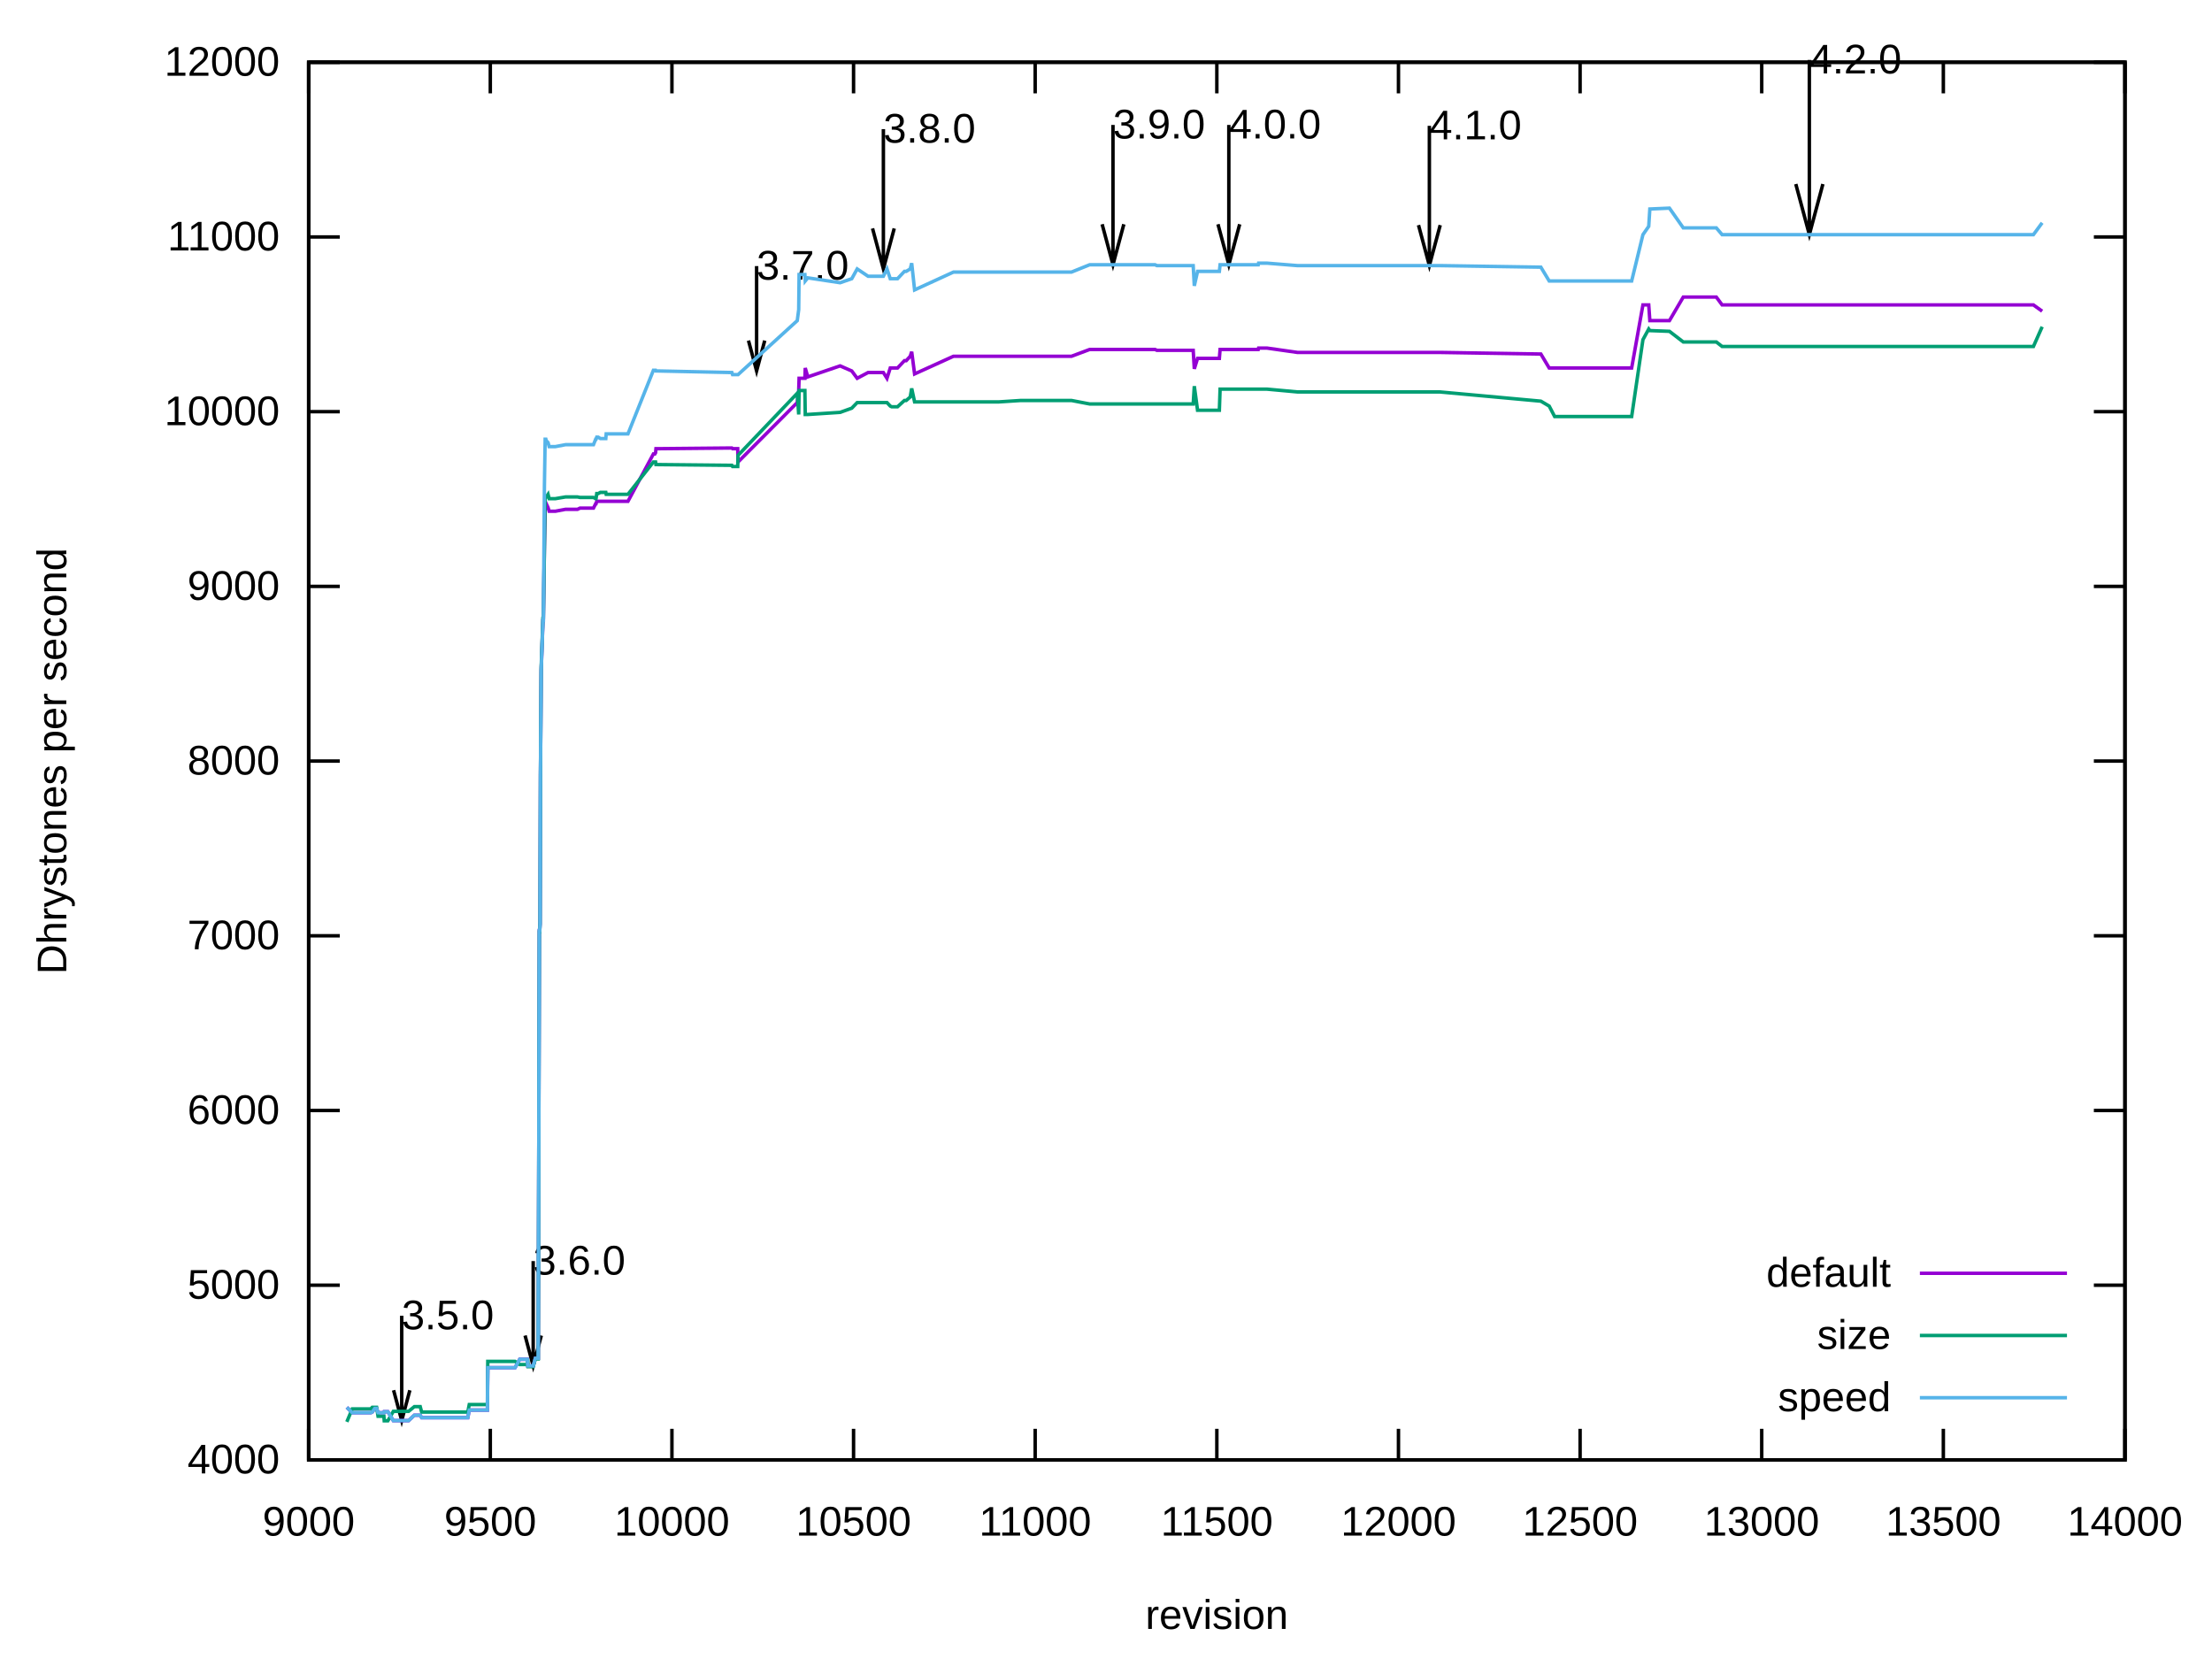
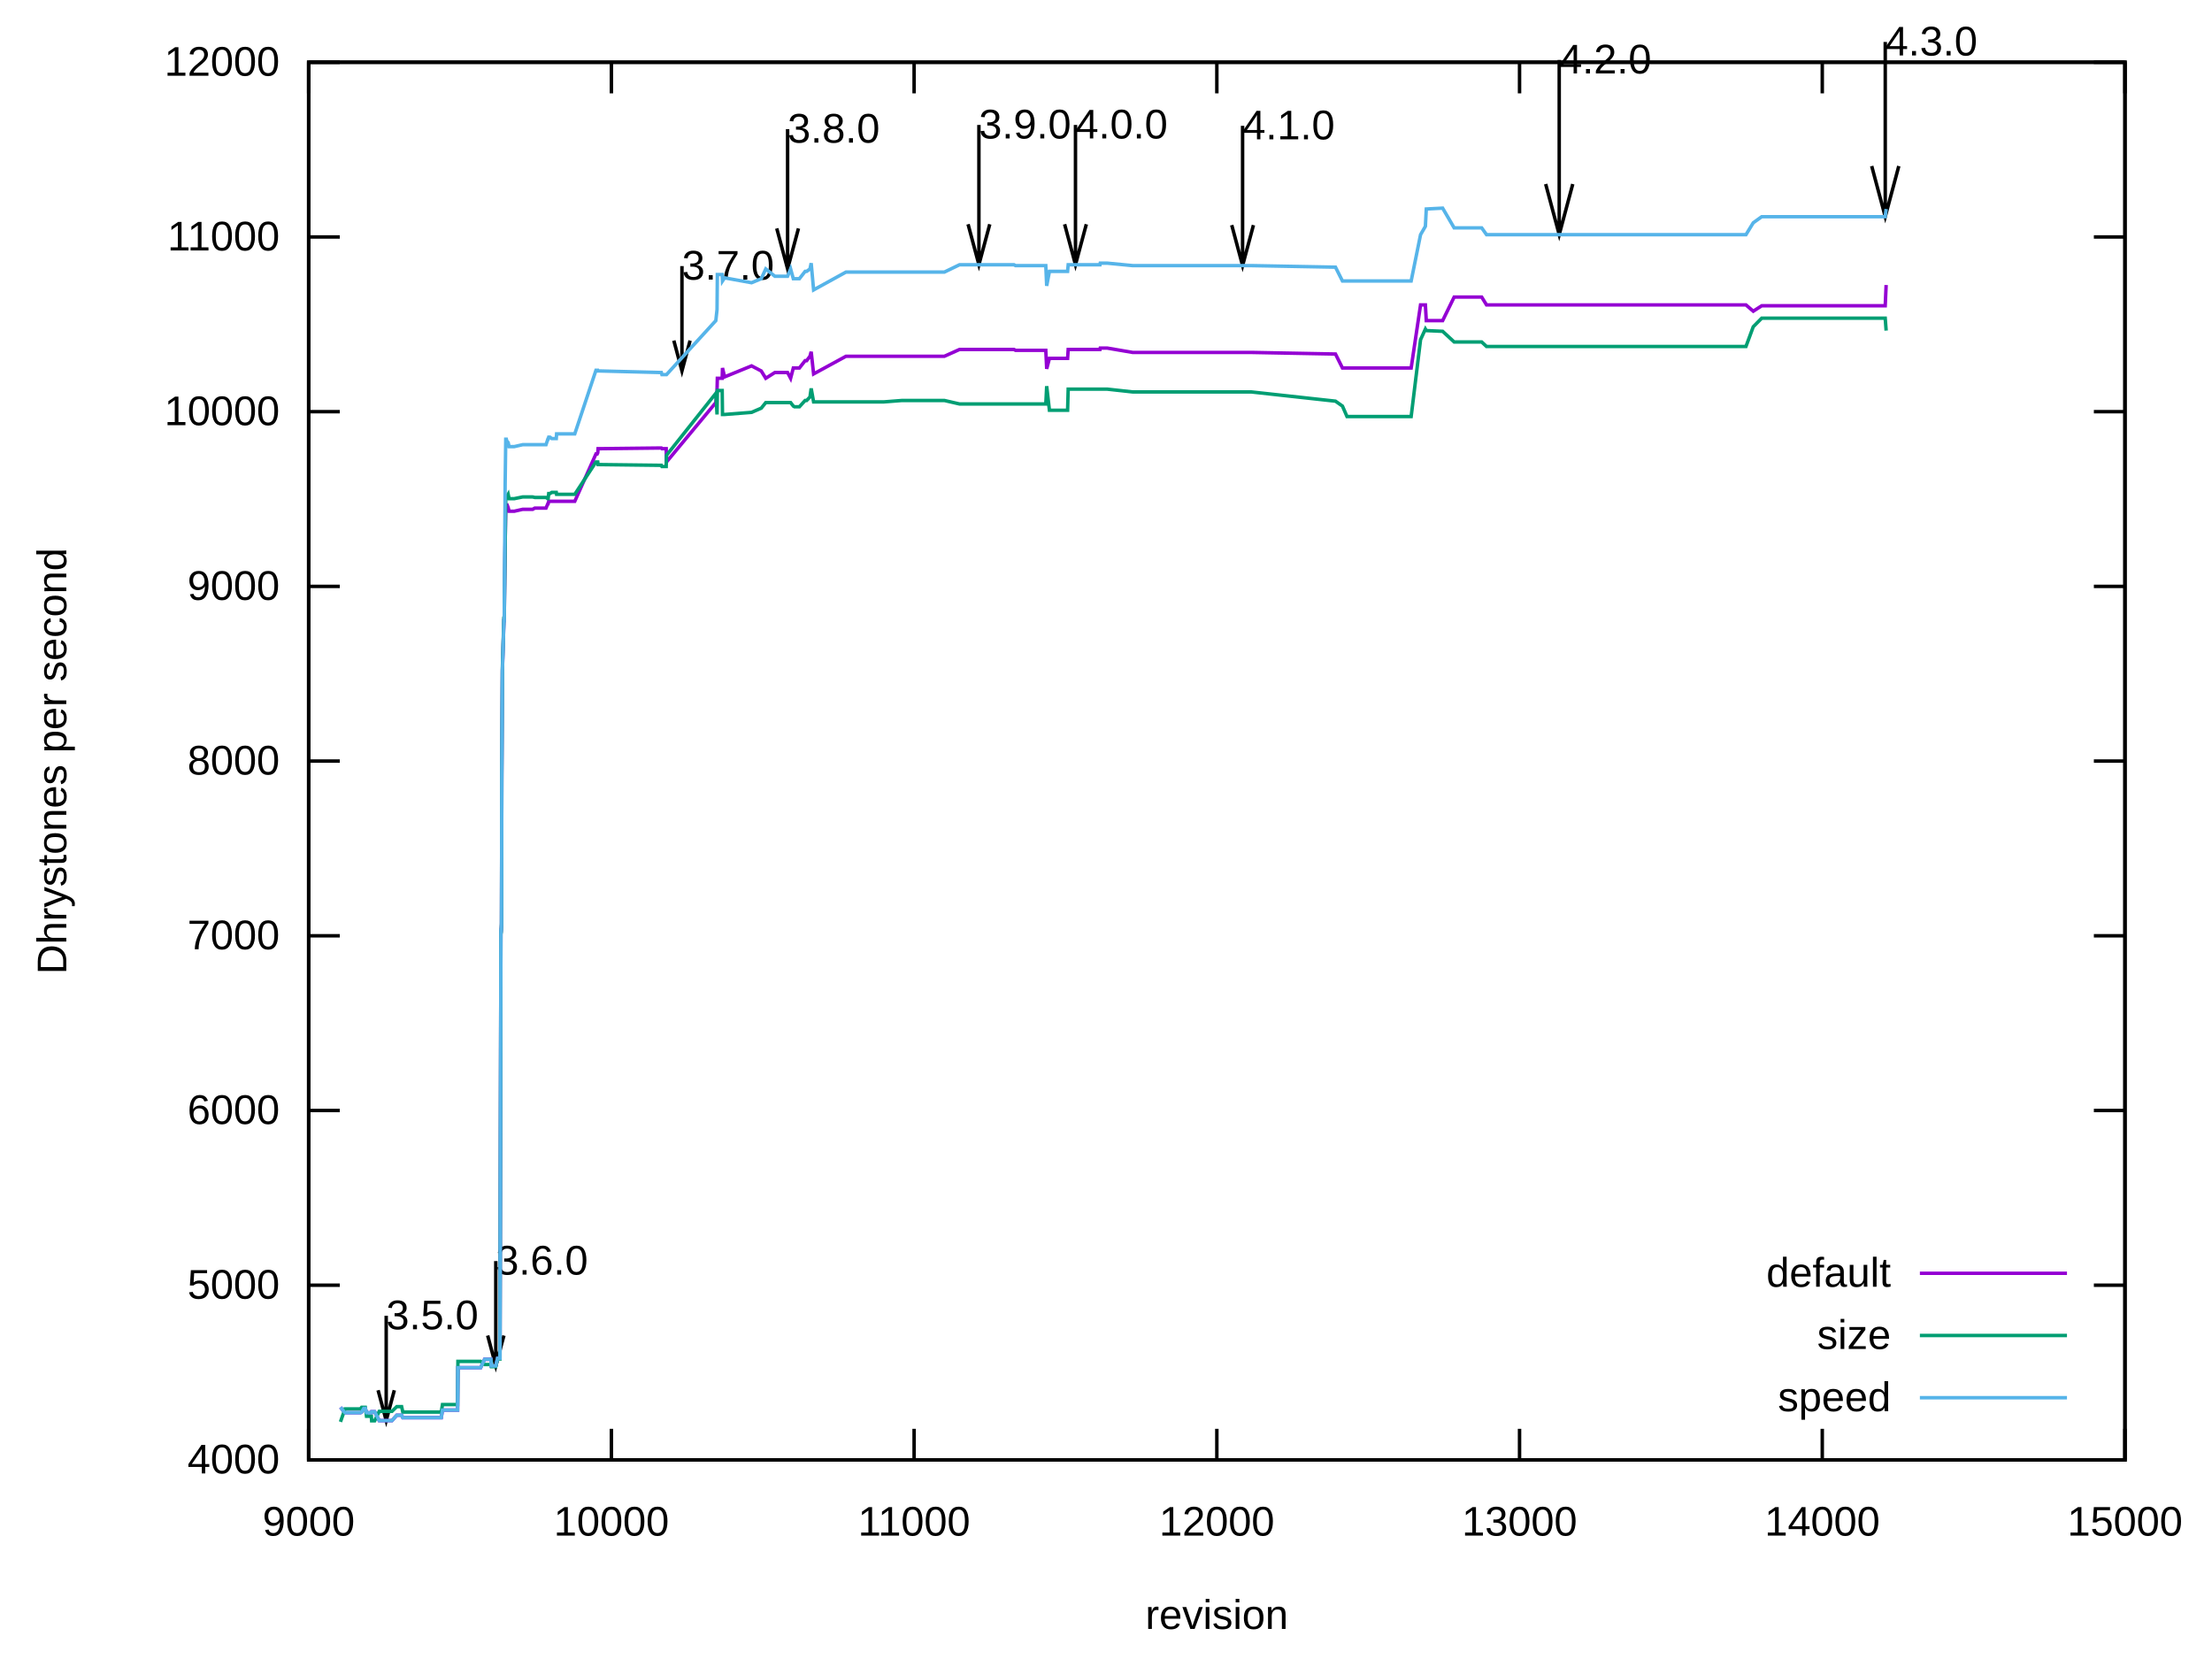
<svg xmlns="http://www.w3.org/2000/svg" xmlns:xlink="http://www.w3.org/1999/xlink" width="640" height="480" viewBox="0 0 640 480">
  <g id="gnuplot_canvas">
    <rect x="0" y="0" width="640" height="480" fill="none" />
    <defs>
      <circle id="gpDot" r="0.5" stroke-width="0.5" stroke="currentColor" />
      <path id="gpPt0" stroke-width="0.222" stroke="currentColor" d="M-1,0 h2 M0,-1 v2" />
      <path id="gpPt1" stroke-width="0.222" stroke="currentColor" d="M-1,-1 L1,1 M1,-1 L-1,1" />
      <path id="gpPt2" stroke-width="0.222" stroke="currentColor" d="M-1,0 L1,0 M0,-1 L0,1 M-1,-1 L1,1 M-1,1 L1,-1" />
      <rect id="gpPt3" stroke-width="0.222" stroke="currentColor" x="-1" y="-1" width="2" height="2" />
      <rect id="gpPt4" stroke-width="0.222" stroke="currentColor" fill="currentColor" x="-1" y="-1" width="2" height="2" />
      <circle id="gpPt5" stroke-width="0.222" stroke="currentColor" cx="0" cy="0" r="1" />
      <use xlink:href="#gpPt5" id="gpPt6" fill="currentColor" stroke="none" />
      <path id="gpPt7" stroke-width="0.222" stroke="currentColor" d="M0,-1.33 L-1.33,0.67 L1.33,0.67 z" />
      <use xlink:href="#gpPt7" id="gpPt8" fill="currentColor" stroke="none" />
      <use xlink:href="#gpPt7" id="gpPt9" stroke="currentColor" transform="rotate(180)" />
      <use xlink:href="#gpPt9" id="gpPt10" fill="currentColor" stroke="none" />
      <use xlink:href="#gpPt3" id="gpPt11" stroke="currentColor" transform="rotate(45)" />
      <use xlink:href="#gpPt11" id="gpPt12" fill="currentColor" stroke="none" />
      <path id="gpPt13" stroke-width="0.222" stroke="currentColor" d="M0,1.330 L1.265,0.411 L0.782,-1.067 L-0.782,-1.076 L-1.265,0.411 z" />
      <use xlink:href="#gpPt13" id="gpPt14" fill="currentColor" stroke="none" />
      <filter id="textbox" filterUnits="objectBoundingBox" x="0" y="0" height="1" width="1">
        <feFlood flood-color="white" flood-opacity="1" result="bgnd" />
        <feComposite in="SourceGraphic" in2="bgnd" operator="atop" />
      </filter>
      <filter id="greybox" filterUnits="objectBoundingBox" x="0" y="0" height="1" width="1">
        <feFlood flood-color="lightgrey" flood-opacity="1" result="grey" />
        <feComposite in="SourceGraphic" in2="grey" operator="atop" />
      </filter>
    </defs>
    <g fill="none" color="white" stroke="currentColor" stroke-width="1.00" stroke-linecap="butt" stroke-linejoin="miter">
</g>
    <g fill="none" color="black" stroke="currentColor" stroke-width="1.00" stroke-linecap="butt" stroke-linejoin="miter">
      <path stroke="black" d="M89.31,422.40 L98.31,422.40 M614.82,422.40 L605.82,422.40  " />
      <g transform="translate(80.92,426.30)" stroke="none" fill="black" font-family="Arial" font-size="12.00" text-anchor="end">
        <text>
          <tspan font-family="Arial"> 4000</tspan>
        </text>
      </g>
    </g>
    <g fill="none" color="black" stroke="currentColor" stroke-width="1.00" stroke-linecap="butt" stroke-linejoin="miter">
      <path stroke="black" d="M89.31,371.85 L98.31,371.85 M614.82,371.85 L605.82,371.85  " />
      <g transform="translate(80.92,375.75)" stroke="none" fill="black" font-family="Arial" font-size="12.00" text-anchor="end">
        <text>
          <tspan font-family="Arial"> 5000</tspan>
        </text>
      </g>
    </g>
    <g fill="none" color="black" stroke="currentColor" stroke-width="1.00" stroke-linecap="butt" stroke-linejoin="miter">
      <path stroke="black" d="M89.31,321.30 L98.31,321.30 M614.82,321.30 L605.82,321.30  " />
      <g transform="translate(80.92,325.20)" stroke="none" fill="black" font-family="Arial" font-size="12.00" text-anchor="end">
        <text>
          <tspan font-family="Arial"> 6000</tspan>
        </text>
      </g>
    </g>
    <g fill="none" color="black" stroke="currentColor" stroke-width="1.00" stroke-linecap="butt" stroke-linejoin="miter">
      <path stroke="black" d="M89.31,270.75 L98.31,270.75 M614.82,270.75 L605.82,270.75  " />
      <g transform="translate(80.92,274.65)" stroke="none" fill="black" font-family="Arial" font-size="12.00" text-anchor="end">
        <text>
          <tspan font-family="Arial"> 7000</tspan>
        </text>
      </g>
    </g>
    <g fill="none" color="black" stroke="currentColor" stroke-width="1.00" stroke-linecap="butt" stroke-linejoin="miter">
      <path stroke="black" d="M89.31,220.20 L98.31,220.20 M614.82,220.20 L605.82,220.20  " />
      <g transform="translate(80.92,224.10)" stroke="none" fill="black" font-family="Arial" font-size="12.00" text-anchor="end">
        <text>
          <tspan font-family="Arial"> 8000</tspan>
        </text>
      </g>
    </g>
    <g fill="none" color="black" stroke="currentColor" stroke-width="1.00" stroke-linecap="butt" stroke-linejoin="miter">
      <path stroke="black" d="M89.31,169.66 L98.31,169.66 M614.82,169.66 L605.82,169.66  " />
      <g transform="translate(80.92,173.56)" stroke="none" fill="black" font-family="Arial" font-size="12.00" text-anchor="end">
        <text>
          <tspan font-family="Arial"> 9000</tspan>
        </text>
      </g>
    </g>
    <g fill="none" color="black" stroke="currentColor" stroke-width="1.00" stroke-linecap="butt" stroke-linejoin="miter">
      <path stroke="black" d="M89.31,119.11 L98.31,119.11 M614.82,119.11 L605.82,119.11  " />
      <g transform="translate(80.92,123.01)" stroke="none" fill="black" font-family="Arial" font-size="12.00" text-anchor="end">
        <text>
          <tspan font-family="Arial"> 10000</tspan>
        </text>
      </g>
    </g>
    <g fill="none" color="black" stroke="currentColor" stroke-width="1.00" stroke-linecap="butt" stroke-linejoin="miter">
      <path stroke="black" d="M89.31,68.56 L98.31,68.56 M614.82,68.56 L605.82,68.56  " />
      <g transform="translate(80.92,72.46)" stroke="none" fill="black" font-family="Arial" font-size="12.00" text-anchor="end">
        <text>
          <tspan font-family="Arial"> 11000</tspan>
        </text>
      </g>
    </g>
    <g fill="none" color="black" stroke="currentColor" stroke-width="1.00" stroke-linecap="butt" stroke-linejoin="miter">
      <path stroke="black" d="M89.31,18.01 L98.31,18.01 M614.82,18.01 L605.82,18.01  " />
      <g transform="translate(80.92,21.91)" stroke="none" fill="black" font-family="Arial" font-size="12.00" text-anchor="end">
        <text>
          <tspan font-family="Arial"> 12000</tspan>
        </text>
      </g>
    </g>
    <g fill="none" color="black" stroke="currentColor" stroke-width="1.00" stroke-linecap="butt" stroke-linejoin="miter">
      <path stroke="black" d="M89.31,422.40 L89.31,413.40 M89.31,18.01 L89.31,27.01  " />
      <g transform="translate(89.31,444.30)" stroke="none" fill="black" font-family="Arial" font-size="12.00" text-anchor="middle">
        <text>
          <tspan font-family="Arial"> 9000</tspan>
        </text>
      </g>
    </g>
    <g fill="none" color="black" stroke="currentColor" stroke-width="1.00" stroke-linecap="butt" stroke-linejoin="miter">
-       <path stroke="black" d="M141.86,422.40 L141.86,413.40 M141.86,18.01 L141.86,27.01  " />
-       <g transform="translate(141.86,444.30)" stroke="none" fill="black" font-family="Arial" font-size="12.00" text-anchor="middle">
-         <text>
-           <tspan font-family="Arial"> 9500</tspan>
-         </text>
-       </g>
-     </g>
-     <g fill="none" color="black" stroke="currentColor" stroke-width="1.00" stroke-linecap="butt" stroke-linejoin="miter">
-       <path stroke="black" d="M194.41,422.40 L194.41,413.40 M194.41,18.01 L194.41,27.01  " />
-       <g transform="translate(194.41,444.30)" stroke="none" fill="black" font-family="Arial" font-size="12.00" text-anchor="middle">
+       <path stroke="black" d="M176.90,422.40 L176.90,413.40 M176.90,18.01 L176.90,27.01  " />
+       <g transform="translate(176.90,444.30)" stroke="none" fill="black" font-family="Arial" font-size="12.00" text-anchor="middle">
        <text>
          <tspan font-family="Arial"> 10000</tspan>
        </text>
      </g>
    </g>
    <g fill="none" color="black" stroke="currentColor" stroke-width="1.00" stroke-linecap="butt" stroke-linejoin="miter">
-       <path stroke="black" d="M246.96,422.40 L246.96,413.40 M246.96,18.01 L246.96,27.01  " />
-       <g transform="translate(246.96,444.30)" stroke="none" fill="black" font-family="Arial" font-size="12.00" text-anchor="middle">
-         <text>
-           <tspan font-family="Arial"> 10500</tspan>
-         </text>
-       </g>
-     </g>
-     <g fill="none" color="black" stroke="currentColor" stroke-width="1.00" stroke-linecap="butt" stroke-linejoin="miter">
-       <path stroke="black" d="M299.51,422.40 L299.51,413.40 M299.51,18.01 L299.51,27.01  " />
-       <g transform="translate(299.51,444.30)" stroke="none" fill="black" font-family="Arial" font-size="12.00" text-anchor="middle">
+       <path stroke="black" d="M264.48,422.40 L264.48,413.40 M264.48,18.01 L264.48,27.01  " />
+       <g transform="translate(264.48,444.30)" stroke="none" fill="black" font-family="Arial" font-size="12.00" text-anchor="middle">
        <text>
          <tspan font-family="Arial"> 11000</tspan>
        </text>
      </g>
    </g>
    <g fill="none" color="black" stroke="currentColor" stroke-width="1.00" stroke-linecap="butt" stroke-linejoin="miter">
      <path stroke="black" d="M352.07,422.40 L352.07,413.40 M352.07,18.01 L352.07,27.01  " />
      <g transform="translate(352.07,444.30)" stroke="none" fill="black" font-family="Arial" font-size="12.00" text-anchor="middle">
        <text>
-           <tspan font-family="Arial"> 11500</tspan>
-         </text>
-       </g>
-     </g>
-     <g fill="none" color="black" stroke="currentColor" stroke-width="1.00" stroke-linecap="butt" stroke-linejoin="miter">
-       <path stroke="black" d="M404.62,422.40 L404.62,413.40 M404.62,18.01 L404.62,27.01  " />
-       <g transform="translate(404.62,444.30)" stroke="none" fill="black" font-family="Arial" font-size="12.00" text-anchor="middle">
-         <text>
          <tspan font-family="Arial"> 12000</tspan>
        </text>
      </g>
    </g>
    <g fill="none" color="black" stroke="currentColor" stroke-width="1.00" stroke-linecap="butt" stroke-linejoin="miter">
-       <path stroke="black" d="M457.17,422.40 L457.17,413.40 M457.17,18.01 L457.17,27.01  " />
-       <g transform="translate(457.17,444.30)" stroke="none" fill="black" font-family="Arial" font-size="12.00" text-anchor="middle">
-         <text>
-           <tspan font-family="Arial"> 12500</tspan>
-         </text>
-       </g>
-     </g>
-     <g fill="none" color="black" stroke="currentColor" stroke-width="1.00" stroke-linecap="butt" stroke-linejoin="miter">
-       <path stroke="black" d="M509.72,422.40 L509.72,413.40 M509.72,18.01 L509.72,27.01  " />
-       <g transform="translate(509.72,444.30)" stroke="none" fill="black" font-family="Arial" font-size="12.00" text-anchor="middle">
+       <path stroke="black" d="M439.65,422.40 L439.65,413.40 M439.65,18.01 L439.65,27.01  " />
+       <g transform="translate(439.65,444.30)" stroke="none" fill="black" font-family="Arial" font-size="12.00" text-anchor="middle">
        <text>
          <tspan font-family="Arial"> 13000</tspan>
        </text>
      </g>
    </g>
    <g fill="none" color="black" stroke="currentColor" stroke-width="1.00" stroke-linecap="butt" stroke-linejoin="miter">
-       <path stroke="black" d="M562.27,422.40 L562.27,413.40 M562.27,18.01 L562.27,27.01  " />
-       <g transform="translate(562.27,444.30)" stroke="none" fill="black" font-family="Arial" font-size="12.00" text-anchor="middle">
-         <text>
-           <tspan font-family="Arial"> 13500</tspan>
+       <path stroke="black" d="M527.24,422.40 L527.24,413.40 M527.24,18.01 L527.24,27.01  " />
+       <g transform="translate(527.24,444.30)" stroke="none" fill="black" font-family="Arial" font-size="12.00" text-anchor="middle">
+         <text>
+           <tspan font-family="Arial"> 14000</tspan>
        </text>
      </g>
    </g>
    <g fill="none" color="black" stroke="currentColor" stroke-width="1.00" stroke-linecap="butt" stroke-linejoin="miter">
      <path stroke="black" d="M614.82,422.40 L614.82,413.40 M614.82,18.01 L614.82,27.01  " />
      <g transform="translate(614.82,444.30)" stroke="none" fill="black" font-family="Arial" font-size="12.00" text-anchor="middle">
        <text>
-           <tspan font-family="Arial"> 14000</tspan>
+           <tspan font-family="Arial"> 15000</tspan>
        </text>
      </g>
    </g>
    <g fill="none" color="black" stroke="currentColor" stroke-width="1.00" stroke-linecap="butt" stroke-linejoin="miter">
</g>
    <g fill="none" color="black" stroke="currentColor" stroke-width="1.00" stroke-linecap="butt" stroke-linejoin="miter">
      <path stroke="black" d="M89.31,18.01 L89.31,422.40 L614.82,422.40 L614.82,18.01 L89.31,18.01 Z  " />
-       <g transform="translate(116.22,384.60)" stroke="none" fill="black" font-family="Arial" font-size="12.00" text-anchor="start">
+       <g transform="translate(111.73,384.60)" stroke="none" fill="black" font-family="Arial" font-size="12.00" text-anchor="start">
        <text>
          <tspan font-family="Arial">3.5.0</tspan>
        </text>
      </g>
-       <g transform="translate(154.26,368.78)" stroke="none" fill="black" font-family="Arial" font-size="12.00" text-anchor="start">
+       <g transform="translate(143.44,368.78)" stroke="none" fill="black" font-family="Arial" font-size="12.00" text-anchor="start">
        <text>
          <tspan font-family="Arial">3.6.0</tspan>
        </text>
      </g>
-       <g transform="translate(218.90,80.90)" stroke="none" fill="black" font-family="Arial" font-size="12.00" text-anchor="start">
+       <g transform="translate(197.30,80.90)" stroke="none" fill="black" font-family="Arial" font-size="12.00" text-anchor="start">
        <text>
          <tspan font-family="Arial">3.7.0</tspan>
        </text>
      </g>
-       <g transform="translate(255.58,41.27)" stroke="none" fill="black" font-family="Arial" font-size="12.00" text-anchor="start">
+       <g transform="translate(227.87,41.27)" stroke="none" fill="black" font-family="Arial" font-size="12.00" text-anchor="start">
        <text>
          <tspan font-family="Arial">3.8.0</tspan>
        </text>
      </g>
-       <g transform="translate(322.01,40.06)" stroke="none" fill="black" font-family="Arial" font-size="12.00" text-anchor="start">
+       <g transform="translate(283.22,40.06)" stroke="none" fill="black" font-family="Arial" font-size="12.00" text-anchor="start">
        <text>
          <tspan font-family="Arial">3.9.0</tspan>
        </text>
      </g>
-       <g transform="translate(355.53,40.06)" stroke="none" fill="black" font-family="Arial" font-size="12.00" text-anchor="start">
+       <g transform="translate(311.16,40.06)" stroke="none" fill="black" font-family="Arial" font-size="12.00" text-anchor="start">
        <text>
          <tspan font-family="Arial">4.0.0</tspan>
        </text>
      </g>
-       <g transform="translate(413.55,40.31)" stroke="none" fill="black" font-family="Arial" font-size="12.00" text-anchor="start">
+       <g transform="translate(359.51,40.31)" stroke="none" fill="black" font-family="Arial" font-size="12.00" text-anchor="start">
        <text>
          <tspan font-family="Arial">4.1.0</tspan>
        </text>
      </g>
-       <g transform="translate(523.49,21.25)" stroke="none" fill="black" font-family="Arial" font-size="12.00" text-anchor="start">
+       <g transform="translate(451.12,21.25)" stroke="none" fill="black" font-family="Arial" font-size="12.00" text-anchor="start">
        <text>
          <tspan font-family="Arial">4.2.0</tspan>
        </text>
      </g>
-       <path stroke="black" d="M113.88,402.24 L116.23,411.02 L118.58,402.24 M116.23,380.69 L116.23,411.02 M151.92,386.41 L154.27,395.19 L156.62,386.41   M154.27,364.87 L154.27,395.19 M216.56,98.54 L218.91,107.32 L221.26,98.54 M218.91,76.99 L218.91,107.32 M252.45,66.09   L255.59,77.80 L258.73,66.09 M255.59,37.36 L255.59,77.80 M318.88,64.88 L322.02,76.59 L325.16,64.88 M322.02,36.15   L322.02,76.59 M352.40,64.88 L355.54,76.59 L358.68,64.88 M355.54,36.15 L355.54,76.59 M410.42,65.13 L413.56,76.84   L416.70,65.13 M413.56,36.40 L413.56,76.84 M519.58,53.25 L523.50,67.89 L527.42,53.25 M523.50,17.34 L523.50,67.89    " />
+       <g transform="translate(545.45,16.05)" stroke="none" fill="black" font-family="Arial" font-size="12.00" text-anchor="start">
+         <text>
+           <tspan font-family="Arial">4.3.0</tspan>
+         </text>
+       </g>
+       <path stroke="black" d="M109.39,402.24 L111.74,411.02 L114.09,402.24 M111.74,380.69 L111.74,411.02 M141.10,386.41 L143.45,395.19 L145.80,386.41   M143.45,364.87 L143.45,395.19 M194.96,98.54 L197.31,107.32 L199.66,98.54 M197.31,76.99 L197.31,107.32 M224.74,66.09   L227.88,77.80 L231.02,66.09 M227.88,37.36 L227.88,77.80 M280.09,64.88 L283.23,76.59 L286.37,64.88 M283.23,36.15   L283.23,76.59 M308.03,64.88 L311.17,76.59 L314.31,64.88 M311.17,36.15 L311.17,76.59 M356.38,65.13 L359.52,76.84   L362.66,65.13 M359.52,36.40 L359.52,76.84 M447.21,53.25 L451.13,67.89 L455.05,53.25 M451.13,17.34 L451.13,67.89   M541.54,48.05 L545.46,62.69 L549.38,48.05 M545.46,12.14 L545.46,62.69  " />
    </g>
    <g fill="none" color="black" stroke="currentColor" stroke-width="1.00" stroke-linecap="butt" stroke-linejoin="miter">
      <g transform="translate(19.18,220.21) rotate(270)" stroke="none" fill="black" font-family="Arial" font-size="12.00" text-anchor="middle">
        <text>
          <tspan font-family="Arial">Dhrystones per second</tspan>
        </text>
      </g>
    </g>
    <g fill="none" color="black" stroke="currentColor" stroke-width="1.00" stroke-linecap="butt" stroke-linejoin="miter">
      <g transform="translate(352.06,471.30)" stroke="none" fill="black" font-family="Arial" font-size="12.00" text-anchor="middle">
        <text>
          <tspan font-family="Arial">revision</tspan>
        </text>
      </g>
    </g>
    <g fill="none" color="black" stroke="currentColor" stroke-width="1.00" stroke-linecap="butt" stroke-linejoin="miter">
</g>
    <g id="gnuplot_plot_1">
      <g fill="none" color="black" stroke="currentColor" stroke-width="1.00" stroke-linecap="butt" stroke-linejoin="miter">
        <g transform="translate(547.09,372.30)" stroke="none" fill="black" font-family="Arial" font-size="12.00" text-anchor="end">
          <text>
            <tspan font-family="Arial">default</tspan>
          </text>
        </g>
      </g>
      <g fill="none" color="black" stroke="currentColor" stroke-width="1.00" stroke-linecap="butt" stroke-linejoin="miter">
-         <path stroke="rgb(148,   0, 211)" d="M555.48,368.40 L598.04,368.40 M100.35,407.18 L101.92,408.75 L102.34,408.75 L102.66,408.75 L103.81,408.75 L105.81,408.75   L107.28,408.75 L107.70,408.55 L108.44,407.49 L108.96,407.49 L109.38,408.75 L109.59,408.75 L111.07,408.75 L111.17,408.45   L112.22,408.45 L113.80,411.03 L116.22,411.03 L118.21,411.03 L119.89,409.46 L121.58,409.46 L122.00,410.17 L122.84,410.17   L126.52,410.17 L128.83,410.17 L135.34,410.17 L135.77,407.99 L136.08,407.99 L136.82,407.99 L137.76,407.99 L139.55,407.99   L140.49,407.99 L141.02,407.99 L141.13,395.71 L141.65,395.71 L144.07,395.71 L146.07,395.71 L147.12,395.71 L149.01,395.71   L150.37,393.28 L151.22,393.28 L151.95,393.28 L152.48,393.28 L152.58,393.28 L152.69,395.20 L152.79,395.20 L154.26,395.20   L154.89,392.98 L155.73,392.98 L156.05,269.24 L156.15,269.24 L156.26,267.42 L156.37,224.35 L156.58,194.07 L157.10,179.51   L157.21,179.51 L157.52,157.63 L157.73,146.50 L157.94,146.50 L158.05,145.75 L158.57,146.86 L158.89,147.92 L159.10,147.92   L159.20,147.92 L159.31,147.92 L160.67,147.92 L163.62,147.36 L166.03,147.36 L167.09,147.36 L167.82,147.01 L168.24,147.01   L169.29,147.01 L169.61,147.01 L169.71,147.01 L169.82,147.01 L169.92,147.01 L170.55,147.01 L171.71,147.01 L172.34,145.75   L172.45,145.75 L172.66,145.04 L173.08,145.04 L173.71,145.04 L174.13,145.04 L174.23,145.04 L174.97,145.04 L175.28,145.04   L175.39,145.04 L175.49,145.04 L176.54,145.04 L176.75,145.04 L177.18,145.04 L181.69,145.04 L189.05,131.34 L189.47,131.34   L189.68,130.99 L189.79,129.82 L190.31,129.82 L211.54,129.62 L211.75,129.62 L211.96,129.82 L212.70,129.82 L213.44,129.82   L213.54,133.67 L230.67,116.48 L231.09,112.99 L231.20,109.45 L232.88,109.45 L232.98,106.47 L233.72,109.05 L243.07,105.86   L246.44,107.33 L248.01,109.45 L251.17,107.78 L253.06,107.78 L255.58,107.78 L256.63,109.45 L257.58,106.47 L258.00,106.47   L259.68,106.47 L261.68,104.35 L262.20,104.35 L263.36,103.08 L263.78,101.77 L264.62,108.19 L275.87,103.08 L276.60,103.08   L277.02,103.08 L277.13,103.08 L277.23,103.08 L277.44,103.08 L278.49,103.08 L289.00,103.08 L295.31,103.08 L296.78,103.08   L308.66,103.08 L310.02,103.08 L315.28,101.11 L322.01,101.11 L326.84,101.11 L334.20,101.11 L334.72,101.36 L338.51,101.36   L345.23,101.36 L345.55,106.72 L346.49,103.69 L352.80,103.69 L353.01,101.11 L355.53,101.11 L361.10,101.11 L364.05,101.11   L364.15,100.71 L365.20,100.71 L365.73,100.71 L365.83,100.71 L366.46,100.71 L366.57,100.71 L375.40,101.97 L385.91,101.97   L404.72,101.97 L410.50,101.97 L413.55,101.97 L414.92,101.97 L415.13,101.97 L415.34,101.97 L415.76,101.97 L416.07,101.97   L416.60,101.97 L445.82,102.43 L448.23,106.47 L449.81,106.47 L451.91,106.47 L453.38,106.47 L455.91,106.47 L456.64,106.47   L458.01,106.47 L472.09,106.47 L475.35,88.22 L477.03,88.22 L477.35,92.77 L483.02,92.77 L487.02,85.95 L488.17,85.95   L491.54,85.95 L495.21,85.95 L496.58,85.95 L498.26,88.22 L499.21,88.22 L506.46,88.22 L523.49,88.22 L530.74,88.22   L541.25,88.22 L561.74,88.22 L582.13,88.22 L583.18,88.22 L584.24,88.22 L588.33,88.22 L590.86,90.04  " />
+         <path stroke="rgb(148,   0, 211)" d="M555.48,368.40 L598.04,368.40 M98.51,407.18 L99.82,408.75 L100.17,408.75 L100.43,408.75 L101.40,408.75 L103.06,408.75   L104.29,408.75 L104.64,408.55 L105.25,407.49 L105.69,407.49 L106.04,408.75 L106.21,408.75 L107.44,408.75 L107.53,408.45   L108.40,408.45 L109.72,411.03 L111.73,411.03 L113.40,411.03 L114.80,409.46 L116.20,409.46 L116.55,410.17 L117.25,410.17   L120.32,410.17 L122.24,410.17 L127.67,410.17 L128.02,407.99 L128.29,407.99 L128.90,407.99 L129.69,407.99 L131.18,407.99   L131.96,407.99 L132.40,407.99 L132.49,395.71 L132.93,395.71 L134.94,395.71 L136.61,395.71 L137.48,395.71 L139.06,395.71   L140.20,393.28 L140.90,393.28 L141.51,393.28 L141.95,393.28 L142.04,393.28 L142.12,395.20 L142.21,395.20 L143.44,395.20   L143.96,392.98 L144.66,392.98 L144.93,269.24 L145.01,269.24 L145.10,267.42 L145.19,224.35 L145.36,194.07 L145.80,179.51   L145.89,179.51 L146.15,157.63 L146.33,146.50 L146.50,146.50 L146.59,145.75 L147.03,146.86 L147.29,147.92 L147.47,147.92   L147.55,147.92 L147.64,147.92 L148.78,147.92 L151.23,147.36 L153.25,147.36 L154.12,147.36 L154.74,147.01 L155.09,147.01   L155.96,147.01 L156.22,147.01 L156.31,147.01 L156.40,147.01 L156.49,147.01 L157.01,147.01 L157.98,147.01 L158.50,145.75   L158.59,145.75 L158.76,145.04 L159.12,145.04 L159.64,145.04 L159.99,145.04 L160.08,145.04 L160.69,145.04 L160.95,145.04   L161.04,145.04 L161.13,145.04 L162.01,145.04 L162.18,145.04 L162.53,145.04 L166.30,145.04 L172.43,131.34 L172.78,131.34   L172.95,130.99 L173.04,129.82 L173.48,129.82 L191.17,129.62 L191.35,129.62 L191.52,129.82 L192.13,129.82 L192.75,129.82   L192.84,133.67 L207.11,116.48 L207.46,112.99 L207.55,109.45 L208.95,109.45 L209.04,106.47 L209.65,109.05 L217.45,105.86   L220.25,107.33 L221.56,109.45 L224.19,107.78 L225.77,107.78 L227.87,107.78 L228.75,109.45 L229.53,106.47 L229.88,106.47   L231.29,106.47 L232.95,104.35 L233.39,104.35 L234.35,103.08 L234.70,101.77 L235.40,108.19 L244.77,103.08 L245.39,103.08   L245.74,103.08 L245.82,103.08 L245.91,103.08 L246.09,103.08 L246.96,103.08 L255.72,103.08 L260.98,103.08 L262.20,103.08   L272.10,103.08 L273.24,103.08 L277.62,101.11 L283.22,101.11 L287.25,101.11 L293.38,101.11 L293.82,101.36 L296.97,101.36   L302.58,101.36 L302.84,106.72 L303.63,103.69 L308.89,103.69 L309.06,101.11 L311.16,101.11 L315.80,101.11 L318.26,101.11   L318.34,100.71 L319.22,100.71 L319.66,100.71 L319.75,100.71 L320.27,100.71 L320.36,100.71 L327.72,101.97 L336.47,101.97   L352.15,101.97 L356.97,101.97 L359.51,101.97 L360.65,101.97 L360.82,101.97 L361.00,101.97 L361.35,101.97 L361.61,101.97   L362.05,101.97 L386.40,102.43 L388.41,106.47 L389.73,106.47 L391.48,106.47 L392.70,106.47 L394.81,106.47 L395.42,106.47   L396.56,106.47 L408.29,106.47 L411.01,88.22 L412.41,88.22 L412.67,92.77 L417.40,92.77 L420.73,85.95 L421.70,85.95   L424.50,85.95 L427.56,85.95 L428.70,85.95 L430.10,88.22 L430.89,88.22 L436.93,88.22 L451.12,88.22 L457.17,88.22   L465.93,88.22 L483.00,88.22 L500.00,88.22 L500.87,88.22 L501.75,88.22 L505.16,88.22 L507.27,90.04 L509.72,88.47   L518.48,88.47 L527.24,88.47 L543.35,88.47 L545.45,88.47 L545.72,82.46  " />
      </g>
    </g>
    <g id="gnuplot_plot_2">
      <g fill="none" color="black" stroke="currentColor" stroke-width="1.00" stroke-linecap="butt" stroke-linejoin="miter">
        <g transform="translate(547.09,390.30)" stroke="none" fill="black" font-family="Arial" font-size="12.00" text-anchor="end">
          <text>
            <tspan font-family="Arial">size</tspan>
          </text>
        </g>
      </g>
      <g fill="none" color="black" stroke="currentColor" stroke-width="1.00" stroke-linecap="butt" stroke-linejoin="miter">
-         <path stroke="rgb(  0, 158, 115)" d="M555.48,386.40 L598.04,386.40 M100.35,411.38 L101.92,407.64 L102.34,407.64 L102.66,407.64 L103.81,407.64 L105.81,407.64   L107.28,407.64 L107.70,407.18 L108.44,407.18 L108.96,407.18 L109.38,409.76 L109.59,409.76 L111.07,409.76 L111.17,411.08   L112.22,411.08 L113.80,408.35 L116.22,408.35 L118.21,408.35 L119.89,406.98 L121.58,406.98 L122.00,408.55 L122.84,408.55   L126.52,408.55 L128.83,408.55 L135.34,408.55 L135.77,406.38 L136.08,406.38 L136.82,406.38 L137.76,406.38 L139.55,406.38   L140.49,406.38 L141.02,406.38 L141.13,393.89 L141.65,393.89 L144.07,393.89 L146.07,393.89 L147.12,393.89 L149.01,393.89   L150.37,394.80 L151.22,394.80 L151.95,394.80 L152.48,394.80 L152.58,394.80 L152.69,393.39 L152.79,395.41 L154.26,395.41   L154.89,393.18 L155.73,393.18 L156.05,269.64 L156.15,269.64 L156.26,267.01 L156.37,223.95 L156.58,193.01 L157.10,178.40   L157.21,179.16 L157.52,158.28 L157.73,143.93 L157.94,143.93 L158.05,143.78 L158.57,143.02 L158.89,144.28 L159.10,144.28   L159.20,144.28 L159.31,144.28 L160.67,144.28 L163.62,143.78 L166.03,143.78 L167.09,143.78 L167.82,143.93 L168.24,143.93   L169.29,143.93 L169.61,143.93 L169.71,143.93 L169.82,143.93 L169.92,143.93 L170.55,143.93 L171.71,143.93 L172.34,144.28   L172.45,144.28 L172.66,142.81 L173.08,142.81 L173.71,142.46 L174.13,142.46 L174.23,142.46 L174.97,142.46 L175.28,142.46   L175.39,143.02 L175.49,143.02 L176.54,143.02 L176.75,143.02 L177.18,143.02 L181.69,143.02 L189.05,133.67 L189.47,133.67   L189.68,133.67 L189.79,134.42 L190.31,134.42 L211.54,134.63 L211.75,134.63 L211.96,134.98 L212.70,134.98 L213.44,134.98   L213.54,131.74 L230.67,113.80 L231.09,119.92 L231.20,112.99 L232.88,112.99 L232.98,119.92 L233.72,119.92 L243.07,119.31   L246.44,118.10 L248.01,116.48 L251.17,116.48 L253.06,116.48 L255.58,116.48 L256.63,116.48 L257.58,117.49 L258.00,117.69   L259.68,117.69 L261.68,115.87 L262.20,115.87 L263.36,114.86 L263.78,112.38 L264.62,116.28 L275.87,116.28 L276.60,116.28   L277.02,116.28 L277.13,116.28 L277.23,116.28 L277.44,116.28 L278.49,116.28 L289.00,116.28 L295.31,115.87 L296.78,115.87   L308.66,115.87 L310.02,115.87 L315.28,116.88 L322.01,116.88 L326.84,116.88 L334.20,116.88 L334.72,116.88 L338.51,116.88   L345.23,116.88 L345.55,111.73 L346.49,118.70 L352.80,118.70 L353.01,112.59 L355.53,112.59 L361.10,112.59 L364.05,112.59   L364.15,112.59 L365.20,112.59 L365.73,112.59 L365.83,112.59 L366.46,112.59 L366.57,112.59 L375.40,113.40 L385.91,113.40   L404.72,113.40 L410.50,113.40 L413.55,113.40 L414.92,113.40 L415.13,113.40 L415.34,113.40 L415.76,113.40 L416.07,113.40   L416.60,113.40 L445.82,116.07 L448.23,117.49 L449.81,120.52 L451.91,120.52 L453.38,120.52 L455.91,120.52 L456.64,120.52   L458.01,120.52 L472.09,120.52 L475.35,98.28 L477.03,95.20 L477.35,95.65 L483.02,95.86 L487.02,98.94 L488.17,98.94   L491.54,98.94 L495.21,98.94 L496.58,98.94 L498.26,100.25 L499.21,100.25 L506.46,100.25 L523.49,100.25 L530.74,100.25   L541.25,100.25 L561.74,100.25 L582.13,100.25 L583.18,100.25 L584.24,100.25 L588.33,100.25 L590.86,94.54  " />
+         <path stroke="rgb(  0, 158, 115)" d="M555.48,386.40 L598.04,386.40 M98.51,411.38 L99.82,407.64 L100.17,407.64 L100.43,407.64 L101.40,407.64 L103.06,407.64   L104.29,407.64 L104.64,407.18 L105.25,407.18 L105.69,407.18 L106.04,409.76 L106.21,409.76 L107.44,409.76 L107.53,411.08   L108.40,411.08 L109.72,408.35 L111.73,408.35 L113.40,408.35 L114.80,406.98 L116.20,406.98 L116.55,408.55 L117.25,408.55   L120.32,408.55 L122.24,408.55 L127.67,408.55 L128.02,406.38 L128.29,406.38 L128.90,406.38 L129.69,406.38 L131.18,406.38   L131.96,406.38 L132.40,406.38 L132.49,393.89 L132.93,393.89 L134.94,393.89 L136.61,393.89 L137.48,393.89 L139.06,393.89   L140.20,394.80 L140.90,394.80 L141.51,394.80 L141.95,394.80 L142.04,394.80 L142.12,393.39 L142.21,395.41 L143.44,395.41   L143.96,393.18 L144.66,393.18 L144.93,269.64 L145.01,269.64 L145.10,267.01 L145.19,223.95 L145.36,193.01 L145.80,178.40   L145.89,179.16 L146.15,158.28 L146.33,143.93 L146.50,143.93 L146.59,143.78 L147.03,143.02 L147.29,144.28 L147.47,144.28   L147.55,144.28 L147.64,144.28 L148.78,144.28 L151.23,143.78 L153.25,143.78 L154.12,143.78 L154.74,143.93 L155.09,143.93   L155.96,143.93 L156.22,143.93 L156.31,143.93 L156.40,143.93 L156.49,143.93 L157.01,143.93 L157.98,143.93 L158.50,144.28   L158.59,144.28 L158.76,142.81 L159.12,142.81 L159.64,142.46 L159.99,142.46 L160.08,142.46 L160.69,142.46 L160.95,142.46   L161.04,143.02 L161.13,143.02 L162.01,143.02 L162.18,143.02 L162.53,143.02 L166.30,143.02 L172.43,133.67 L172.78,133.67   L172.95,133.67 L173.04,134.42 L173.48,134.42 L191.17,134.63 L191.35,134.63 L191.52,134.98 L192.13,134.98 L192.75,134.98   L192.84,131.74 L207.11,113.80 L207.46,119.92 L207.55,112.99 L208.95,112.99 L209.04,119.92 L209.65,119.92 L217.45,119.31   L220.25,118.10 L221.56,116.48 L224.19,116.48 L225.77,116.48 L227.87,116.48 L228.75,116.48 L229.53,117.49 L229.88,117.69   L231.29,117.69 L232.95,115.87 L233.39,115.87 L234.35,114.86 L234.70,112.38 L235.40,116.28 L244.77,116.28 L245.39,116.28   L245.74,116.28 L245.82,116.28 L245.91,116.28 L246.09,116.28 L246.96,116.28 L255.72,116.28 L260.98,115.87 L262.20,115.87   L272.10,115.87 L273.24,115.87 L277.62,116.88 L283.22,116.88 L287.25,116.88 L293.38,116.88 L293.82,116.88 L296.97,116.88   L302.58,116.88 L302.84,111.73 L303.63,118.70 L308.89,118.70 L309.06,112.59 L311.16,112.59 L315.80,112.59 L318.26,112.59   L318.34,112.59 L319.22,112.59 L319.66,112.59 L319.75,112.59 L320.27,112.59 L320.36,112.59 L327.72,113.40 L336.47,113.40   L352.15,113.40 L356.97,113.40 L359.51,113.40 L360.65,113.40 L360.82,113.40 L361.00,113.40 L361.35,113.40 L361.61,113.40   L362.05,113.40 L386.40,116.07 L388.41,117.49 L389.73,120.52 L391.48,120.52 L392.70,120.52 L394.81,120.52 L395.42,120.52   L396.56,120.52 L408.29,120.52 L411.01,98.28 L412.41,95.20 L412.67,95.65 L417.40,95.86 L420.73,98.94 L421.70,98.94   L424.50,98.94 L427.56,98.94 L428.70,98.94 L430.10,100.25 L430.89,100.25 L436.93,100.25 L451.12,100.25 L457.17,100.25   L465.93,100.25 L483.00,100.25 L500.00,100.25 L500.87,100.25 L501.75,100.25 L505.16,100.25 L507.27,94.54 L509.72,92.06   L518.48,92.06 L527.24,92.06 L543.35,92.06 L545.45,92.06 L545.72,95.65  " />
      </g>
    </g>
    <g id="gnuplot_plot_3">
      <g fill="none" color="black" stroke="currentColor" stroke-width="1.00" stroke-linecap="butt" stroke-linejoin="miter">
        <g transform="translate(547.09,408.30)" stroke="none" fill="black" font-family="Arial" font-size="12.00" text-anchor="end">
          <text>
            <tspan font-family="Arial">speed</tspan>
          </text>
        </g>
      </g>
      <g fill="none" color="black" stroke="currentColor" stroke-width="1.00" stroke-linecap="butt" stroke-linejoin="miter">
-         <path stroke="rgb( 86, 180, 233)" d="M555.48,404.40 L598.04,404.40 M100.35,407.18 L101.92,408.75 L102.34,408.75 L102.66,408.75 L103.81,408.75 L105.81,408.75   L107.28,408.75 L107.70,408.55 L108.44,407.49 L108.96,407.49 L109.38,408.75 L109.59,408.75 L111.07,408.75 L111.17,408.45   L112.22,408.45 L113.80,411.03 L116.22,411.03 L118.21,411.03 L119.89,409.46 L121.58,409.46 L122.00,410.17 L122.84,410.17   L126.52,410.17 L128.83,410.17 L135.34,410.17 L135.77,407.99 L136.08,407.99 L136.82,407.99 L137.76,407.99 L139.55,407.99   L140.49,407.99 L141.02,407.99 L141.13,395.71 L141.65,395.71 L144.07,395.71 L146.07,395.71 L147.12,395.71 L149.01,395.71   L150.37,393.28 L151.22,393.28 L151.95,393.28 L152.48,393.28 L152.58,393.28 L152.69,395.20 L152.79,395.20 L154.26,395.20   L154.89,392.98 L155.73,392.98 L156.05,269.24 L156.15,269.24 L156.26,267.42 L156.37,224.35 L156.58,194.07 L157.10,179.51   L157.21,179.51 L157.52,140.44 L157.73,127.09 L157.94,127.09 L158.05,127.50 L158.57,128.05 L158.89,129.22 L159.10,129.22   L159.20,129.22 L159.31,129.22 L160.67,129.22 L163.62,128.66 L166.03,128.66 L167.09,128.66 L167.82,128.66 L168.24,128.66   L169.29,128.66 L169.61,128.66 L169.71,128.66 L169.82,128.66 L169.92,128.66 L170.55,128.66 L171.71,128.66 L172.34,127.09   L172.45,127.09 L172.66,126.49 L173.08,126.49 L173.71,126.89 L174.13,126.89 L174.23,126.89 L174.97,126.89 L175.28,126.89   L175.39,125.53 L175.49,125.53 L176.54,125.53 L176.75,125.53 L177.18,125.53 L181.69,125.53 L189.05,107.13 L189.47,107.13   L189.68,107.13 L189.79,107.33 L190.31,107.33 L211.54,107.78 L211.75,107.78 L211.96,108.39 L212.70,108.39 L213.44,108.39   L213.54,108.39 L230.67,92.77 L231.09,89.59 L231.20,79.43 L232.88,79.43 L232.98,81.30 L233.72,80.39 L243.07,81.80   L246.44,80.64 L248.01,77.81 L251.17,79.93 L253.06,79.93 L255.58,79.93 L256.63,77.81 L257.58,80.64 L258.00,80.64   L259.68,80.64 L261.68,78.52 L262.20,78.52 L263.36,77.81 L263.78,76.14 L264.62,83.88 L275.87,78.72 L276.60,78.72   L277.02,78.72 L277.13,78.72 L277.23,78.72 L277.44,78.72 L278.49,78.72 L289.00,78.72 L295.31,78.72 L296.78,78.72   L308.66,78.72 L310.02,78.72 L315.28,76.60 L322.01,76.60 L326.84,76.60 L334.20,76.60 L334.72,76.85 L338.51,76.85   L345.23,76.85 L345.55,82.71 L346.49,78.52 L352.80,78.52 L353.01,76.60 L355.53,76.60 L361.10,76.60 L364.05,76.60   L364.15,76.14 L365.20,76.14 L365.73,76.14 L365.83,76.14 L366.46,76.14 L366.57,76.14 L375.40,76.85 L385.91,76.85   L404.72,76.85 L410.50,76.85 L413.55,76.85 L414.92,76.85 L415.13,76.85 L415.34,76.85 L415.76,76.85 L416.07,76.85   L416.60,76.85 L445.82,77.30 L448.23,81.30 L449.81,81.30 L451.91,81.30 L453.38,81.30 L455.91,81.30 L456.64,81.30   L458.01,81.30 L472.09,81.30 L475.35,67.90 L477.03,65.48 L477.35,60.47 L483.02,60.22 L487.02,65.93 L488.17,65.93   L491.54,65.93 L495.21,65.93 L496.58,65.93 L498.26,67.90 L499.21,67.90 L506.46,67.90 L523.49,67.90 L530.74,67.90   L541.25,67.90 L561.74,67.90 L582.13,67.90 L583.18,67.90 L584.24,67.90 L588.33,67.90 L590.86,64.46  " />
+         <path stroke="rgb( 86, 180, 233)" d="M555.48,404.40 L598.04,404.40 M98.51,407.18 L99.82,408.75 L100.17,408.75 L100.43,408.75 L101.40,408.75 L103.06,408.75   L104.29,408.75 L104.64,408.55 L105.25,407.49 L105.69,407.49 L106.04,408.75 L106.21,408.75 L107.44,408.75 L107.53,408.45   L108.40,408.45 L109.72,411.03 L111.73,411.03 L113.40,411.03 L114.80,409.46 L116.20,409.46 L116.55,410.17 L117.25,410.17   L120.32,410.17 L122.24,410.17 L127.67,410.17 L128.02,407.99 L128.29,407.99 L128.90,407.99 L129.69,407.99 L131.18,407.99   L131.96,407.99 L132.40,407.99 L132.49,395.71 L132.93,395.71 L134.94,395.71 L136.61,395.71 L137.48,395.71 L139.06,395.71   L140.20,393.28 L140.90,393.28 L141.51,393.28 L141.95,393.28 L142.04,393.28 L142.12,395.20 L142.21,395.20 L143.44,395.20   L143.96,392.98 L144.66,392.98 L144.93,269.24 L145.01,269.24 L145.10,267.42 L145.19,224.35 L145.36,194.07 L145.80,179.51   L145.89,179.51 L146.15,140.44 L146.33,127.09 L146.50,127.09 L146.59,127.50 L147.03,128.05 L147.29,129.22 L147.47,129.22   L147.55,129.22 L147.64,129.22 L148.78,129.22 L151.23,128.66 L153.25,128.66 L154.12,128.66 L154.74,128.66 L155.09,128.66   L155.96,128.66 L156.22,128.66 L156.31,128.66 L156.40,128.66 L156.49,128.66 L157.01,128.66 L157.98,128.66 L158.50,127.09   L158.59,127.09 L158.76,126.49 L159.12,126.49 L159.64,126.89 L159.99,126.89 L160.08,126.89 L160.69,126.89 L160.95,126.89   L161.04,125.53 L161.13,125.53 L162.01,125.53 L162.18,125.53 L162.53,125.53 L166.30,125.53 L172.43,107.13 L172.78,107.13   L172.95,107.13 L173.04,107.33 L173.48,107.33 L191.17,107.78 L191.35,107.78 L191.52,108.39 L192.13,108.39 L192.75,108.39   L192.84,108.39 L207.11,92.77 L207.46,89.59 L207.55,79.43 L208.95,79.43 L209.04,81.30 L209.65,80.39 L217.45,81.80   L220.25,80.64 L221.56,77.81 L224.19,79.93 L225.77,79.93 L227.87,79.93 L228.75,77.81 L229.53,80.64 L229.88,80.64   L231.29,80.64 L232.95,78.52 L233.39,78.52 L234.35,77.81 L234.70,76.14 L235.40,83.88 L244.77,78.72 L245.39,78.72   L245.74,78.72 L245.82,78.72 L245.91,78.72 L246.09,78.72 L246.96,78.72 L255.72,78.72 L260.98,78.72 L262.20,78.72   L272.10,78.72 L273.24,78.72 L277.62,76.60 L283.22,76.60 L287.25,76.60 L293.38,76.60 L293.82,76.85 L296.97,76.85   L302.58,76.85 L302.84,82.71 L303.63,78.52 L308.89,78.52 L309.06,76.60 L311.16,76.60 L315.80,76.60 L318.26,76.60   L318.34,76.14 L319.22,76.14 L319.66,76.14 L319.75,76.14 L320.27,76.14 L320.36,76.14 L327.72,76.85 L336.47,76.85   L352.15,76.85 L356.97,76.85 L359.51,76.85 L360.65,76.85 L360.82,76.85 L361.00,76.85 L361.35,76.85 L361.61,76.85   L362.05,76.85 L386.40,77.30 L388.41,81.30 L389.73,81.30 L391.48,81.30 L392.70,81.30 L394.81,81.30 L395.42,81.30   L396.56,81.30 L408.29,81.30 L411.01,67.90 L412.41,65.48 L412.67,60.47 L417.40,60.22 L420.73,65.93 L421.70,65.93   L424.50,65.93 L427.56,65.93 L428.70,65.93 L430.10,67.90 L430.89,67.90 L436.93,67.90 L451.12,67.90 L457.17,67.90   L465.93,67.90 L483.00,67.90 L500.00,67.90 L500.87,67.90 L501.75,67.90 L505.16,67.90 L507.27,64.46 L509.72,62.70   L518.48,62.70 L527.24,62.70 L543.35,62.70 L545.45,62.70 L545.72,60.47  " />
      </g>
    </g>
    <g fill="none" color="white" stroke="rgb( 86, 180, 233)" stroke-width="2.00" stroke-linecap="butt" stroke-linejoin="miter">
</g>
    <g fill="none" color="black" stroke="currentColor" stroke-width="2.00" stroke-linecap="butt" stroke-linejoin="miter">
</g>
    <g fill="none" color="black" stroke="black" stroke-width="1.00" stroke-linecap="butt" stroke-linejoin="miter">
</g>
    <g fill="none" color="black" stroke="currentColor" stroke-width="1.00" stroke-linecap="butt" stroke-linejoin="miter">
      <path stroke="black" d="M89.31,18.01 L89.31,422.40 L614.82,422.40 L614.82,18.01 L89.31,18.01 Z  " />
    </g>
    <g fill="none" color="black" stroke="currentColor" stroke-width="1.00" stroke-linecap="butt" stroke-linejoin="miter">
</g>
  </g>
</svg>
